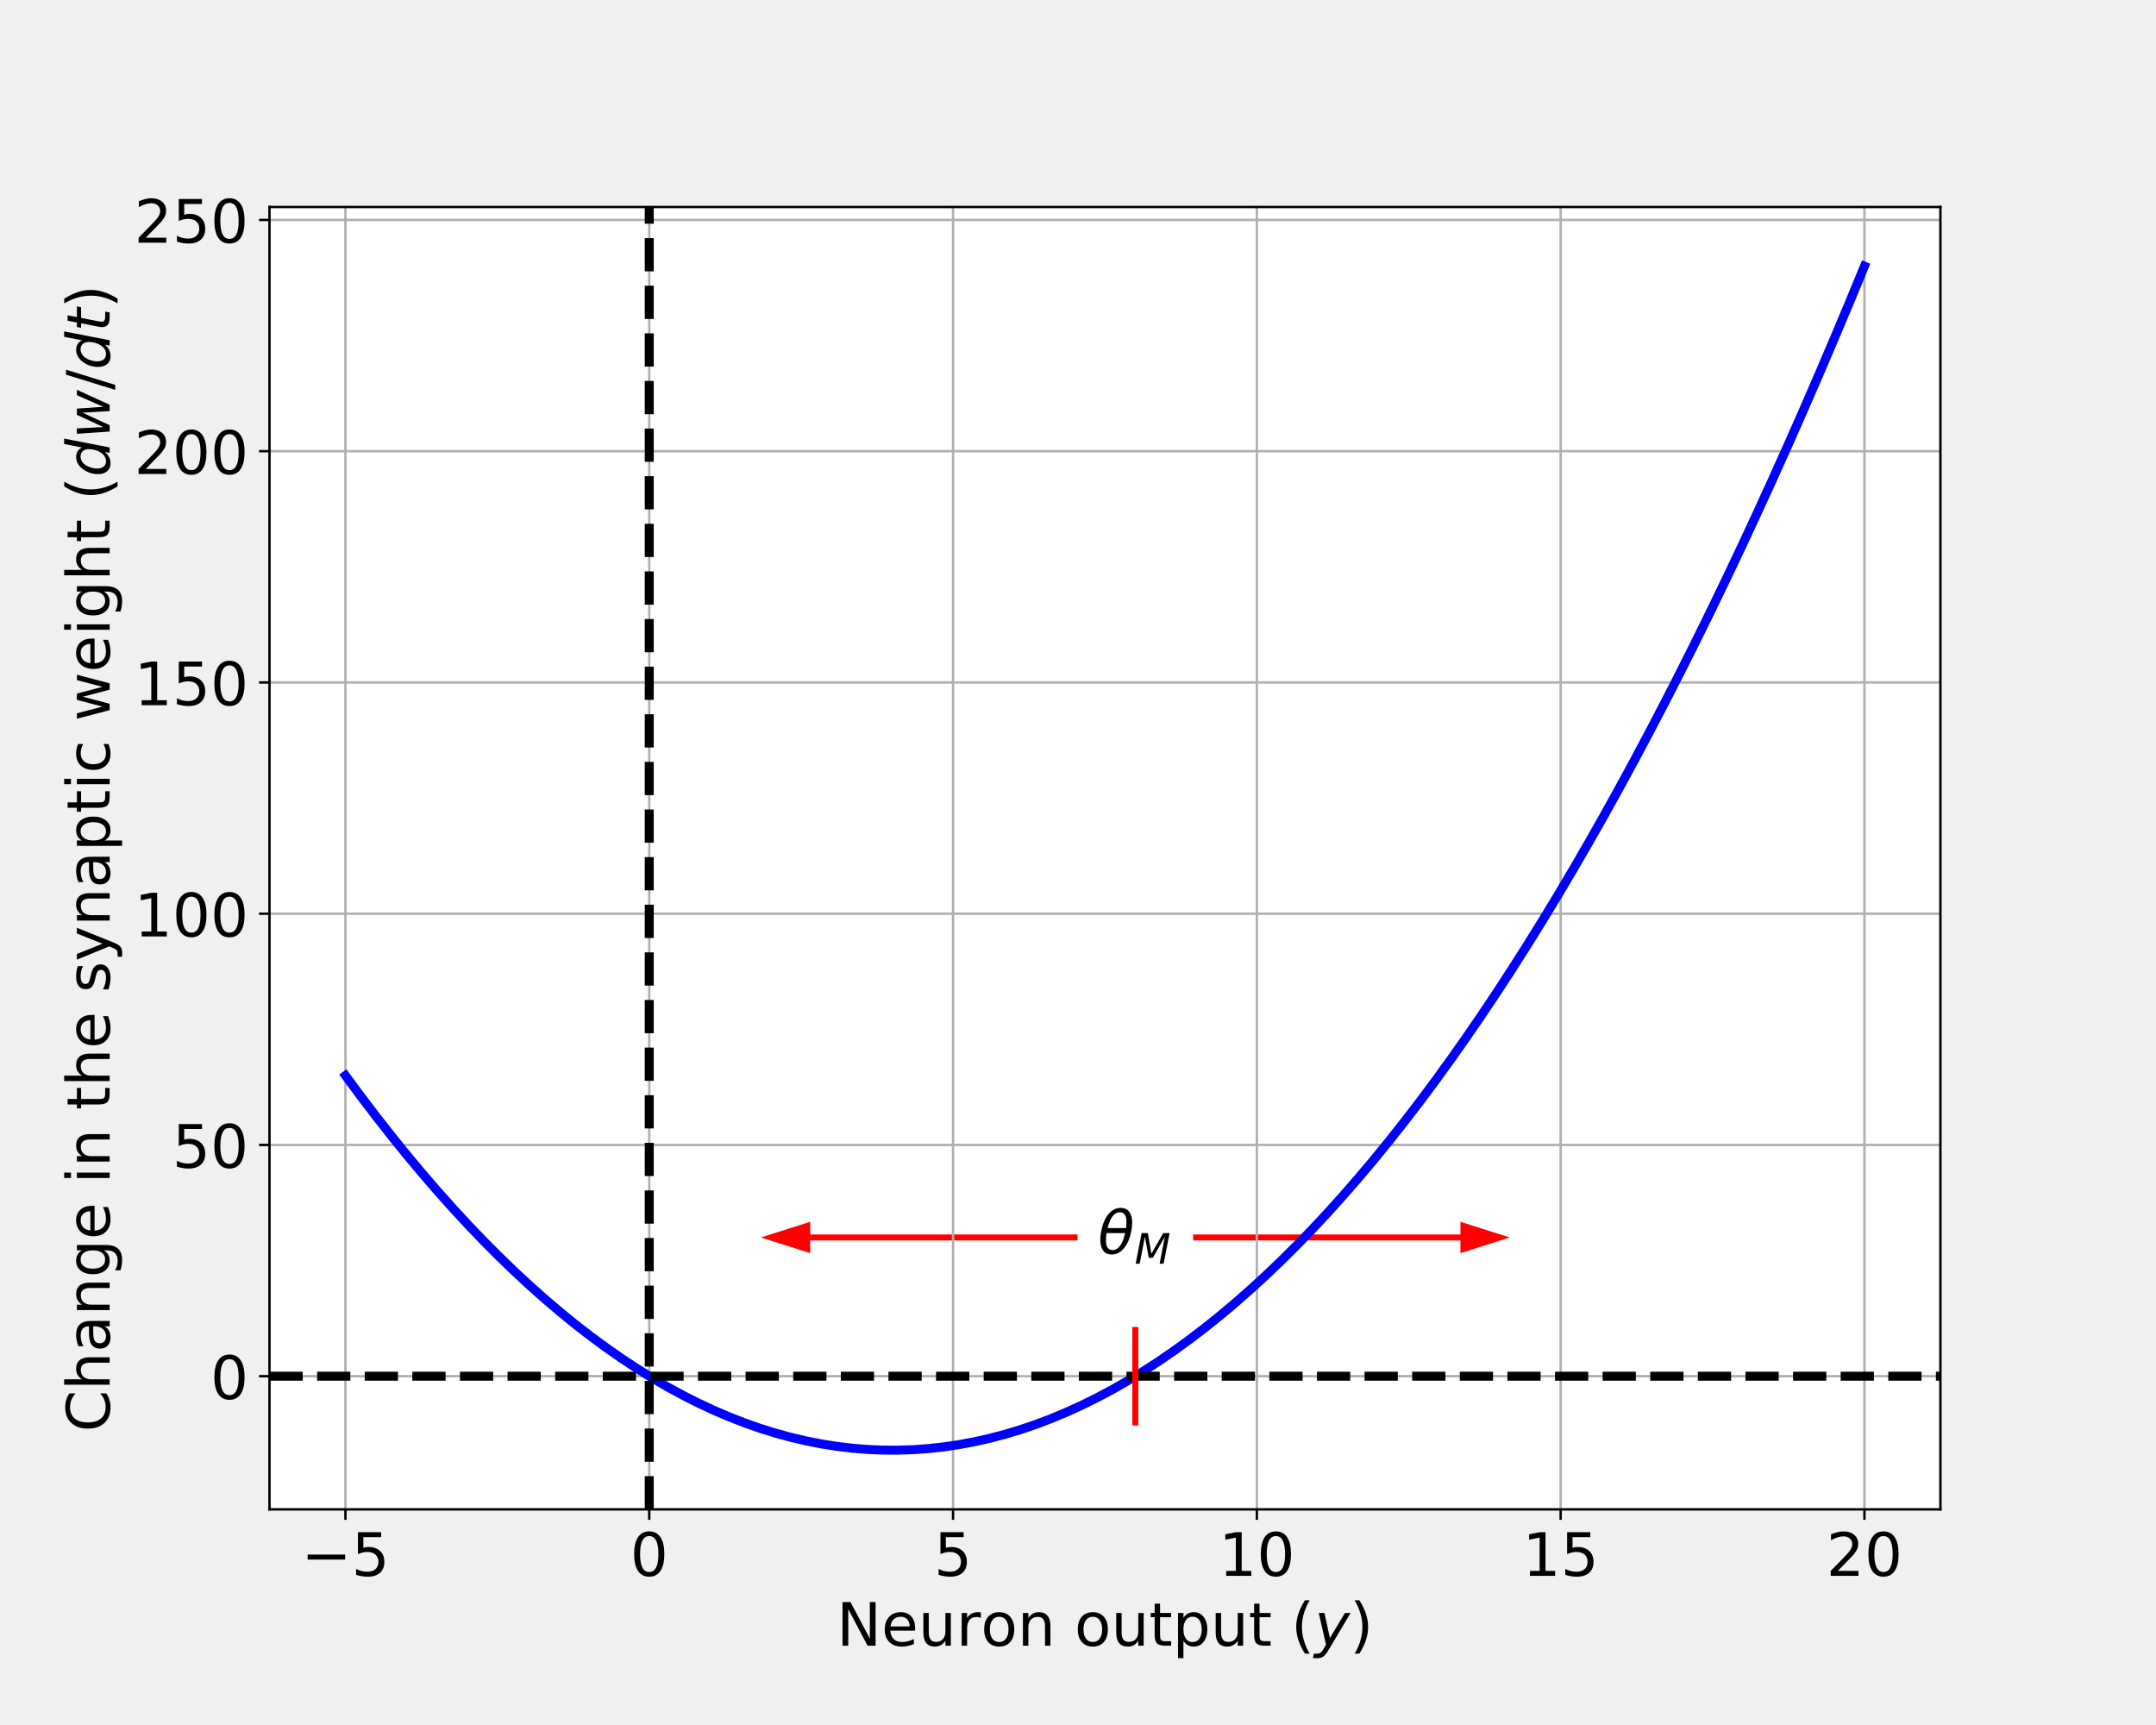
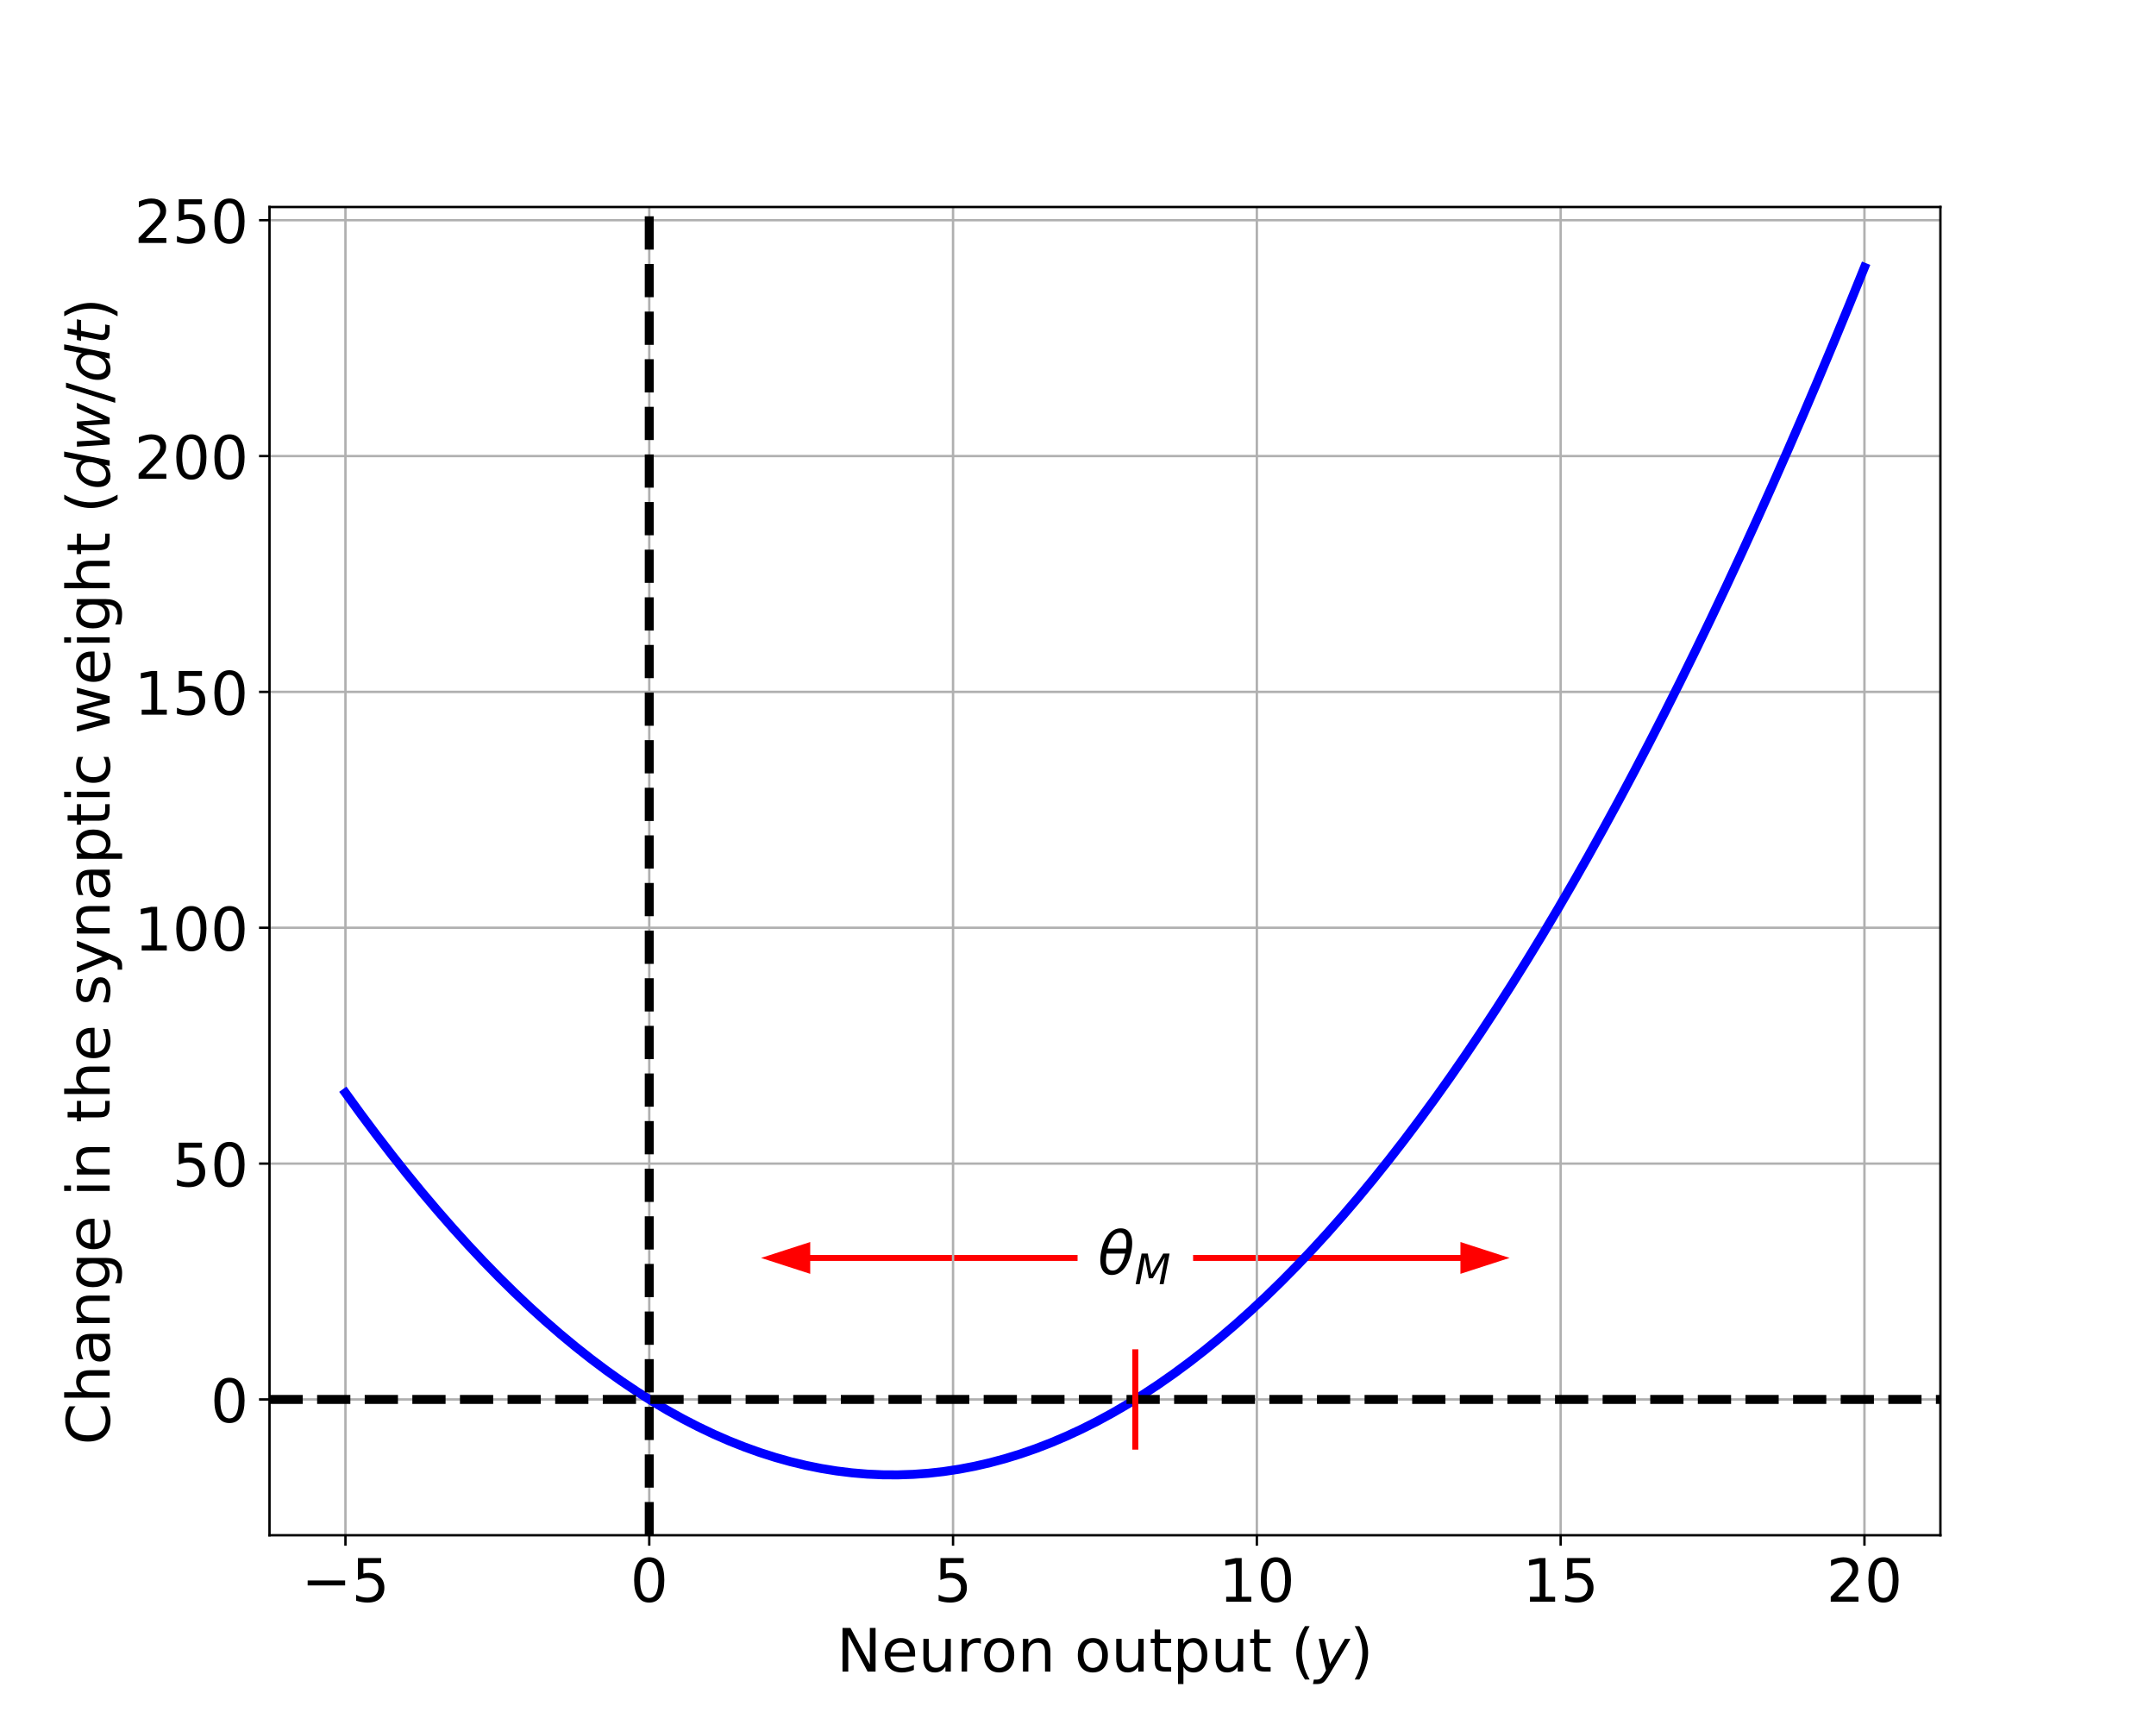
<svg xmlns="http://www.w3.org/2000/svg" xmlns:xlink="http://www.w3.org/1999/xlink" width="720pt" height="576pt" viewBox="0 0 720 576" version="1.1">
  <defs>
    <style type="text/css">*{stroke-linejoin: round; stroke-linecap: butt}</style>
  </defs>
  <g id="figure_1">
    <g id="patch_1">
-       <path d="M 0 576  L 720 576  L 720 0  L 0 0  L 0 576  z " style="fill: none" />
+       <path d="M 0 576  L 720 576  L 720 0  L 0 0  z " style="fill: #ffffff" />
    </g>
    <g id="axes_1">
      <g id="patch_2">
-         <path d="M 90 504  L 648 504  L 648 69.12  L 90 69.12  z " style="fill: #ffffff" />
+         <path d="M 90 512.64  L 648 512.64  L 648 69.12  L 90 69.12  z " style="fill: #ffffff" />
      </g>
      <g id="patch_3">
-         <path d="M 500.891 413.205  L 488.716 417.065  L 488.716 413.205  L 399.436 413.205  L 399.436 413.204  L 488.716 413.204  L 488.716 409.344  z " clip-path="url(#pfd8d4a57f2)" style="fill: #ff0000; stroke: #ff0000; stroke-width: 2; stroke-linejoin: miter" />
+         <path d="M 500.891 420.041  L 488.716 423.978  L 488.716 420.041  L 399.436 420.041  L 399.436 420.04  L 488.716 420.04  L 488.716 416.103  z " clip-path="url(#pa8db703200)" style="fill: #ff0000; stroke: #ff0000; stroke-width: 2; stroke-linejoin: miter" />
      </g>
      <g id="patch_4">
-         <path d="M 257.4 413.205  L 269.575 409.344  L 269.575 413.204  L 358.855 413.204  L 358.855 413.205  L 269.575 413.205  L 269.575 417.065  z " clip-path="url(#pfd8d4a57f2)" style="fill: #ff0000; stroke: #ff0000; stroke-width: 2; stroke-linejoin: miter" />
+         <path d="M 257.4 420.041  L 269.575 416.103  L 269.575 420.04  L 358.855 420.04  L 358.855 420.041  L 269.575 420.041  L 269.575 423.978  z " clip-path="url(#pa8db703200)" style="fill: #ff0000; stroke: #ff0000; stroke-width: 2; stroke-linejoin: miter" />
      </g>
      <g id="matplotlib.axis_1">
        <g id="xtick_1">
          <g id="line2d_1">
-             <path d="M 115.364 504  L 115.364 69.12  " clip-path="url(#pfd8d4a57f2)" style="fill: none; stroke: #b0b0b0; stroke-width: 0.8; stroke-linecap: square" />
+             <path d="M 115.364 512.64  L 115.364 69.12  " clip-path="url(#pa8db703200)" style="fill: none; stroke: #b0b0b0; stroke-width: 0.8; stroke-linecap: square" />
          </g>
          <g id="line2d_2">
            <defs>
-               <path id="m8532c9d736" d="M 0 0  L 0 3.5  " style="stroke: #000000; stroke-width: 0.8" />
+               <path id="ma847f4db52" d="M 0 0  L 0 3.5  " style="stroke: #000000; stroke-width: 0.8" />
            </defs>
            <g>
-               <use xlink:href="#m8532c9d736" x="115.364" y="504" style="stroke: #000000; stroke-width: 0.8" />
+               <use xlink:href="#ma847f4db52" x="115.364" y="512.64" style="stroke: #000000; stroke-width: 0.8" />
            </g>
          </g>
          <g id="text_1">
-             <g transform="translate(100.6214 526.1969)scale(0.2 -0.2)">
+             <g transform="translate(100.6214 534.8369)scale(0.2 -0.2)">
              <defs>
                <path id="DejaVuSans-2212" d="M 678 2272  L 4684 2272  L 4684 1741  L 678 1741  L 678 2272  z " transform="scale(0.015625)" />
                <path id="DejaVuSans-35" d="M 691 4666  L 3169 4666  L 3169 4134  L 1269 4134  L 1269 2991  Q 1406 3038 1543 3061  Q 1681 3084 1819 3084  Q 2600 3084 3056 2656  Q 3513 2228 3513 1497  Q 3513 744 3044 326  Q 2575 -91 1722 -91  Q 1428 -91 1123 -41  Q 819 9 494 109  L 494 744  Q 775 591 1075 516  Q 1375 441 1709 441  Q 2250 441 2565 725  Q 2881 1009 2881 1497  Q 2881 1984 2565 2268  Q 2250 2553 1709 2553  Q 1456 2553 1204 2497  Q 953 2441 691 2322  L 691 4666  z " transform="scale(0.015625)" />
              </defs>
              <use xlink:href="#DejaVuSans-2212" />
              <use xlink:href="#DejaVuSans-35" x="83.789" />
            </g>
          </g>
        </g>
        <g id="xtick_2">
          <g id="line2d_3">
-             <path d="M 216.818 504  L 216.818 69.12  " clip-path="url(#pfd8d4a57f2)" style="fill: none; stroke: #b0b0b0; stroke-width: 0.8; stroke-linecap: square" />
+             <path d="M 216.818 512.64  L 216.818 69.12  " clip-path="url(#pa8db703200)" style="fill: none; stroke: #b0b0b0; stroke-width: 0.8; stroke-linecap: square" />
          </g>
          <g id="line2d_4">
            <g>
-               <use xlink:href="#m8532c9d736" x="216.818" y="504" style="stroke: #000000; stroke-width: 0.8" />
+               <use xlink:href="#ma847f4db52" x="216.818" y="512.64" style="stroke: #000000; stroke-width: 0.8" />
            </g>
          </g>
          <g id="text_2">
-             <g transform="translate(210.4557 526.1969)scale(0.2 -0.2)">
+             <g transform="translate(210.4557 534.8369)scale(0.2 -0.2)">
              <defs>
                <path id="DejaVuSans-30" d="M 2034 4250  Q 1547 4250 1301 3770  Q 1056 3291 1056 2328  Q 1056 1369 1301 889  Q 1547 409 2034 409  Q 2525 409 2770 889  Q 3016 1369 3016 2328  Q 3016 3291 2770 3770  Q 2525 4250 2034 4250  z M 2034 4750  Q 2819 4750 3233 4129  Q 3647 3509 3647 2328  Q 3647 1150 3233 529  Q 2819 -91 2034 -91  Q 1250 -91 836 529  Q 422 1150 422 2328  Q 422 3509 836 4129  Q 1250 4750 2034 4750  z " transform="scale(0.015625)" />
              </defs>
              <use xlink:href="#DejaVuSans-30" />
            </g>
          </g>
        </g>
        <g id="xtick_3">
          <g id="line2d_5">
-             <path d="M 318.273 504  L 318.273 69.12  " clip-path="url(#pfd8d4a57f2)" style="fill: none; stroke: #b0b0b0; stroke-width: 0.8; stroke-linecap: square" />
+             <path d="M 318.273 512.64  L 318.273 69.12  " clip-path="url(#pa8db703200)" style="fill: none; stroke: #b0b0b0; stroke-width: 0.8; stroke-linecap: square" />
          </g>
          <g id="line2d_6">
            <g>
-               <use xlink:href="#m8532c9d736" x="318.273" y="504" style="stroke: #000000; stroke-width: 0.8" />
+               <use xlink:href="#ma847f4db52" x="318.273" y="512.64" style="stroke: #000000; stroke-width: 0.8" />
            </g>
          </g>
          <g id="text_3">
-             <g transform="translate(311.9102 526.1969)scale(0.2 -0.2)">
+             <g transform="translate(311.9102 534.8369)scale(0.2 -0.2)">
              <use xlink:href="#DejaVuSans-35" />
            </g>
          </g>
        </g>
        <g id="xtick_4">
          <g id="line2d_7">
-             <path d="M 419.727 504  L 419.727 69.12  " clip-path="url(#pfd8d4a57f2)" style="fill: none; stroke: #b0b0b0; stroke-width: 0.8; stroke-linecap: square" />
+             <path d="M 419.727 512.64  L 419.727 69.12  " clip-path="url(#pa8db703200)" style="fill: none; stroke: #b0b0b0; stroke-width: 0.8; stroke-linecap: square" />
          </g>
          <g id="line2d_8">
            <g>
-               <use xlink:href="#m8532c9d736" x="419.727" y="504" style="stroke: #000000; stroke-width: 0.8" />
+               <use xlink:href="#ma847f4db52" x="419.727" y="512.64" style="stroke: #000000; stroke-width: 0.8" />
            </g>
          </g>
          <g id="text_4">
-             <g transform="translate(407.0023 526.1969)scale(0.2 -0.2)">
+             <g transform="translate(407.0023 534.8369)scale(0.2 -0.2)">
              <defs>
                <path id="DejaVuSans-31" d="M 794 531  L 1825 531  L 1825 4091  L 703 3866  L 703 4441  L 1819 4666  L 2450 4666  L 2450 531  L 3481 531  L 3481 0  L 794 0  L 794 531  z " transform="scale(0.015625)" />
              </defs>
              <use xlink:href="#DejaVuSans-31" />
              <use xlink:href="#DejaVuSans-30" x="63.623" />
            </g>
          </g>
        </g>
        <g id="xtick_5">
          <g id="line2d_9">
-             <path d="M 521.182 504  L 521.182 69.12  " clip-path="url(#pfd8d4a57f2)" style="fill: none; stroke: #b0b0b0; stroke-width: 0.8; stroke-linecap: square" />
+             <path d="M 521.182 512.64  L 521.182 69.12  " clip-path="url(#pa8db703200)" style="fill: none; stroke: #b0b0b0; stroke-width: 0.8; stroke-linecap: square" />
          </g>
          <g id="line2d_10">
            <g>
-               <use xlink:href="#m8532c9d736" x="521.182" y="504" style="stroke: #000000; stroke-width: 0.8" />
+               <use xlink:href="#ma847f4db52" x="521.182" y="512.64" style="stroke: #000000; stroke-width: 0.8" />
            </g>
          </g>
          <g id="text_5">
-             <g transform="translate(508.4568 526.1969)scale(0.2 -0.2)">
+             <g transform="translate(508.4568 534.8369)scale(0.2 -0.2)">
              <use xlink:href="#DejaVuSans-31" />
              <use xlink:href="#DejaVuSans-35" x="63.623" />
            </g>
          </g>
        </g>
        <g id="xtick_6">
          <g id="line2d_11">
-             <path d="M 622.636 504  L 622.636 69.12  " clip-path="url(#pfd8d4a57f2)" style="fill: none; stroke: #b0b0b0; stroke-width: 0.8; stroke-linecap: square" />
+             <path d="M 622.636 512.64  L 622.636 69.12  " clip-path="url(#pa8db703200)" style="fill: none; stroke: #b0b0b0; stroke-width: 0.8; stroke-linecap: square" />
          </g>
          <g id="line2d_12">
            <g>
-               <use xlink:href="#m8532c9d736" x="622.636" y="504" style="stroke: #000000; stroke-width: 0.8" />
+               <use xlink:href="#ma847f4db52" x="622.636" y="512.64" style="stroke: #000000; stroke-width: 0.8" />
            </g>
          </g>
          <g id="text_6">
-             <g transform="translate(609.9114 526.1969)scale(0.2 -0.2)">
+             <g transform="translate(609.9114 534.8369)scale(0.2 -0.2)">
              <defs>
                <path id="DejaVuSans-32" d="M 1228 531  L 3431 531  L 3431 0  L 469 0  L 469 531  Q 828 903 1448 1529  Q 2069 2156 2228 2338  Q 2531 2678 2651 2914  Q 2772 3150 2772 3378  Q 2772 3750 2511 3984  Q 2250 4219 1831 4219  Q 1534 4219 1204 4116  Q 875 4013 500 3803  L 500 4441  Q 881 4594 1212 4672  Q 1544 4750 1819 4750  Q 2544 4750 2975 4387  Q 3406 4025 3406 3419  Q 3406 3131 3298 2873  Q 3191 2616 2906 2266  Q 2828 2175 2409 1742  Q 1991 1309 1228 531  z " transform="scale(0.015625)" />
              </defs>
              <use xlink:href="#DejaVuSans-32" />
              <use xlink:href="#DejaVuSans-30" x="63.623" />
            </g>
          </g>
        </g>
        <g id="text_7">
-           <g transform="translate(279.4 549.5562)scale(0.2 -0.2)">
+           <g transform="translate(279.4 558.1962)scale(0.2 -0.2)">
            <defs>
              <path id="DejaVuSans-4e" d="M 628 4666  L 1478 4666  L 3547 763  L 3547 4666  L 4159 4666  L 4159 0  L 3309 0  L 1241 3903  L 1241 0  L 628 0  L 628 4666  z " transform="scale(0.015625)" />
              <path id="DejaVuSans-65" d="M 3597 1894  L 3597 1613  L 953 1613  Q 991 1019 1311 708  Q 1631 397 2203 397  Q 2534 397 2845 478  Q 3156 559 3463 722  L 3463 178  Q 3153 47 2828 -22  Q 2503 -91 2169 -91  Q 1331 -91 842 396  Q 353 884 353 1716  Q 353 2575 817 3079  Q 1281 3584 2069 3584  Q 2775 3584 3186 3129  Q 3597 2675 3597 1894  z M 3022 2063  Q 3016 2534 2758 2815  Q 2500 3097 2075 3097  Q 1594 3097 1305 2825  Q 1016 2553 972 2059  L 3022 2063  z " transform="scale(0.015625)" />
              <path id="DejaVuSans-75" d="M 544 1381  L 544 3500  L 1119 3500  L 1119 1403  Q 1119 906 1312 657  Q 1506 409 1894 409  Q 2359 409 2629 706  Q 2900 1003 2900 1516  L 2900 3500  L 3475 3500  L 3475 0  L 2900 0  L 2900 538  Q 2691 219 2414 64  Q 2138 -91 1772 -91  Q 1169 -91 856 284  Q 544 659 544 1381  z M 1991 3584  L 1991 3584  z " transform="scale(0.015625)" />
              <path id="DejaVuSans-72" d="M 2631 2963  Q 2534 3019 2420 3045  Q 2306 3072 2169 3072  Q 1681 3072 1420 2755  Q 1159 2438 1159 1844  L 1159 0  L 581 0  L 581 3500  L 1159 3500  L 1159 2956  Q 1341 3275 1631 3429  Q 1922 3584 2338 3584  Q 2397 3584 2469 3576  Q 2541 3569 2628 3553  L 2631 2963  z " transform="scale(0.015625)" />
              <path id="DejaVuSans-6f" d="M 1959 3097  Q 1497 3097 1228 2736  Q 959 2375 959 1747  Q 959 1119 1226 758  Q 1494 397 1959 397  Q 2419 397 2687 759  Q 2956 1122 2956 1747  Q 2956 2369 2687 2733  Q 2419 3097 1959 3097  z M 1959 3584  Q 2709 3584 3137 3096  Q 3566 2609 3566 1747  Q 3566 888 3137 398  Q 2709 -91 1959 -91  Q 1206 -91 779 398  Q 353 888 353 1747  Q 353 2609 779 3096  Q 1206 3584 1959 3584  z " transform="scale(0.015625)" />
              <path id="DejaVuSans-6e" d="M 3513 2113  L 3513 0  L 2938 0  L 2938 2094  Q 2938 2591 2744 2837  Q 2550 3084 2163 3084  Q 1697 3084 1428 2787  Q 1159 2491 1159 1978  L 1159 0  L 581 0  L 581 3500  L 1159 3500  L 1159 2956  Q 1366 3272 1645 3428  Q 1925 3584 2291 3584  Q 2894 3584 3203 3211  Q 3513 2838 3513 2113  z " transform="scale(0.015625)" />
              <path id="DejaVuSans-20" transform="scale(0.015625)" />
              <path id="DejaVuSans-74" d="M 1172 4494  L 1172 3500  L 2356 3500  L 2356 3053  L 1172 3053  L 1172 1153  Q 1172 725 1289 603  Q 1406 481 1766 481  L 2356 481  L 2356 0  L 1766 0  Q 1100 0 847 248  Q 594 497 594 1153  L 594 3053  L 172 3053  L 172 3500  L 594 3500  L 594 4494  L 1172 4494  z " transform="scale(0.015625)" />
              <path id="DejaVuSans-70" d="M 1159 525  L 1159 -1331  L 581 -1331  L 581 3500  L 1159 3500  L 1159 2969  Q 1341 3281 1617 3432  Q 1894 3584 2278 3584  Q 2916 3584 3314 3078  Q 3713 2572 3713 1747  Q 3713 922 3314 415  Q 2916 -91 2278 -91  Q 1894 -91 1617 61  Q 1341 213 1159 525  z M 3116 1747  Q 3116 2381 2855 2742  Q 2594 3103 2138 3103  Q 1681 3103 1420 2742  Q 1159 2381 1159 1747  Q 1159 1113 1420 752  Q 1681 391 2138 391  Q 2594 391 2855 752  Q 3116 1113 3116 1747  z " transform="scale(0.015625)" />
              <path id="DejaVuSans-28" d="M 1984 4856  Q 1566 4138 1362 3434  Q 1159 2731 1159 2009  Q 1159 1288 1364 580  Q 1569 -128 1984 -844  L 1484 -844  Q 1016 -109 783 600  Q 550 1309 550 2009  Q 550 2706 781 3412  Q 1013 4119 1484 4856  L 1984 4856  z " transform="scale(0.015625)" />
              <path id="DejaVuSans-Oblique-79" d="M 1588 -325  Q 1188 -997 936 -1164  Q 684 -1331 294 -1331  L -159 -1331  L -63 -850  L 269 -850  Q 509 -850 678 -719  Q 847 -588 1056 -206  L 1234 128  L 459 3500  L 1069 3500  L 1650 819  L 3256 3500  L 3859 3500  L 1588 -325  z " transform="scale(0.015625)" />
              <path id="DejaVuSans-29" d="M 513 4856  L 1013 4856  Q 1481 4119 1714 3412  Q 1947 2706 1947 2009  Q 1947 1309 1714 600  Q 1481 -109 1013 -844  L 513 -844  Q 928 -128 1133 580  Q 1338 1288 1338 2009  Q 1338 2731 1133 3434  Q 928 4138 513 4856  z " transform="scale(0.015625)" />
            </defs>
            <use xlink:href="#DejaVuSans-4e" transform="translate(0 0.125)" />
            <use xlink:href="#DejaVuSans-65" transform="translate(74.80469 0.125)" />
            <use xlink:href="#DejaVuSans-75" transform="translate(136.3281 0.125)" />
            <use xlink:href="#DejaVuSans-72" transform="translate(199.707 0.125)" />
            <use xlink:href="#DejaVuSans-6f" transform="translate(240.8203 0.125)" />
            <use xlink:href="#DejaVuSans-6e" transform="translate(302.002 0.125)" />
            <use xlink:href="#DejaVuSans-20" transform="translate(365.3809 0.125)" />
            <use xlink:href="#DejaVuSans-6f" transform="translate(397.168 0.125)" />
            <use xlink:href="#DejaVuSans-75" transform="translate(458.3496 0.125)" />
            <use xlink:href="#DejaVuSans-74" transform="translate(521.7285 0.125)" />
            <use xlink:href="#DejaVuSans-70" transform="translate(560.9375 0.125)" />
            <use xlink:href="#DejaVuSans-75" transform="translate(624.4141 0.125)" />
            <use xlink:href="#DejaVuSans-74" transform="translate(687.793 0.125)" />
            <use xlink:href="#DejaVuSans-20" transform="translate(727.002 0.125)" />
            <use xlink:href="#DejaVuSans-28" transform="translate(758.7891 0.125)" />
            <use xlink:href="#DejaVuSans-Oblique-79" transform="translate(797.8027 0.125)" />
            <use xlink:href="#DejaVuSans-29" transform="translate(856.9824 0.125)" />
          </g>
        </g>
      </g>
      <g id="matplotlib.axis_2">
        <g id="ytick_1">
          <g id="line2d_13">
-             <path d="M 90 459.536  L 648 459.536  " clip-path="url(#pfd8d4a57f2)" style="fill: none; stroke: #b0b0b0; stroke-width: 0.8; stroke-linecap: square" />
+             <path d="M 90 467.292  L 648 467.292  " clip-path="url(#pa8db703200)" style="fill: none; stroke: #b0b0b0; stroke-width: 0.8; stroke-linecap: square" />
          </g>
          <g id="line2d_14">
            <defs>
-               <path id="m331a3547a1" d="M 0 0  L -3.5 0  " style="stroke: #000000; stroke-width: 0.8" />
+               <path id="m5bdb7fb021" d="M 0 0  L -3.5 0  " style="stroke: #000000; stroke-width: 0.8" />
            </defs>
            <g>
-               <use xlink:href="#m331a3547a1" x="90" y="459.536" style="stroke: #000000; stroke-width: 0.8" />
+               <use xlink:href="#m5bdb7fb021" x="90" y="467.292" style="stroke: #000000; stroke-width: 0.8" />
            </g>
          </g>
          <g id="text_8">
-             <g transform="translate(70.275 467.134)scale(0.2 -0.2)">
+             <g transform="translate(70.275 474.8906)scale(0.2 -0.2)">
              <use xlink:href="#DejaVuSans-30" />
            </g>
          </g>
        </g>
        <g id="ytick_2">
          <g id="line2d_15">
-             <path d="M 90 382.317  L 648 382.317  " clip-path="url(#pfd8d4a57f2)" style="fill: none; stroke: #b0b0b0; stroke-width: 0.8; stroke-linecap: square" />
+             <path d="M 90 388.54  L 648 388.54  " clip-path="url(#pa8db703200)" style="fill: none; stroke: #b0b0b0; stroke-width: 0.8; stroke-linecap: square" />
          </g>
          <g id="line2d_16">
            <g>
-               <use xlink:href="#m331a3547a1" x="90" y="382.317" style="stroke: #000000; stroke-width: 0.8" />
+               <use xlink:href="#m5bdb7fb021" x="90" y="388.54" style="stroke: #000000; stroke-width: 0.8" />
            </g>
          </g>
          <g id="text_9">
-             <g transform="translate(57.55 389.9156)scale(0.2 -0.2)">
+             <g transform="translate(57.55 396.1381)scale(0.2 -0.2)">
              <use xlink:href="#DejaVuSans-35" />
              <use xlink:href="#DejaVuSans-30" x="63.623" />
            </g>
          </g>
        </g>
        <g id="ytick_3">
          <g id="line2d_17">
-             <path d="M 90 305.099  L 648 305.099  " clip-path="url(#pfd8d4a57f2)" style="fill: none; stroke: #b0b0b0; stroke-width: 0.8; stroke-linecap: square" />
+             <path d="M 90 309.787  L 648 309.787  " clip-path="url(#pa8db703200)" style="fill: none; stroke: #b0b0b0; stroke-width: 0.8; stroke-linecap: square" />
          </g>
          <g id="line2d_18">
            <g>
-               <use xlink:href="#m331a3547a1" x="90" y="305.099" style="stroke: #000000; stroke-width: 0.8" />
+               <use xlink:href="#m5bdb7fb021" x="90" y="309.787" style="stroke: #000000; stroke-width: 0.8" />
            </g>
          </g>
          <g id="text_10">
-             <g transform="translate(44.825 312.6972)scale(0.2 -0.2)">
+             <g transform="translate(44.825 317.3856)scale(0.2 -0.2)">
              <use xlink:href="#DejaVuSans-31" />
              <use xlink:href="#DejaVuSans-30" x="63.623" />
              <use xlink:href="#DejaVuSans-30" x="127.246" />
            </g>
          </g>
        </g>
        <g id="ytick_4">
          <g id="line2d_19">
-             <path d="M 90 227.88  L 648 227.88  " clip-path="url(#pfd8d4a57f2)" style="fill: none; stroke: #b0b0b0; stroke-width: 0.8; stroke-linecap: square" />
+             <path d="M 90 231.035  L 648 231.035  " clip-path="url(#pa8db703200)" style="fill: none; stroke: #b0b0b0; stroke-width: 0.8; stroke-linecap: square" />
          </g>
          <g id="line2d_20">
            <g>
-               <use xlink:href="#m331a3547a1" x="90" y="227.88" style="stroke: #000000; stroke-width: 0.8" />
+               <use xlink:href="#m5bdb7fb021" x="90" y="231.035" style="stroke: #000000; stroke-width: 0.8" />
            </g>
          </g>
          <g id="text_11">
-             <g transform="translate(44.825 235.4788)scale(0.2 -0.2)">
+             <g transform="translate(44.825 238.633)scale(0.2 -0.2)">
              <use xlink:href="#DejaVuSans-31" />
              <use xlink:href="#DejaVuSans-35" x="63.623" />
              <use xlink:href="#DejaVuSans-30" x="127.246" />
            </g>
          </g>
        </g>
        <g id="ytick_5">
          <g id="line2d_21">
-             <path d="M 90 150.662  L 648 150.662  " clip-path="url(#pfd8d4a57f2)" style="fill: none; stroke: #b0b0b0; stroke-width: 0.8; stroke-linecap: square" />
+             <path d="M 90 152.282  L 648 152.282  " clip-path="url(#pa8db703200)" style="fill: none; stroke: #b0b0b0; stroke-width: 0.8; stroke-linecap: square" />
          </g>
          <g id="line2d_22">
            <g>
-               <use xlink:href="#m331a3547a1" x="90" y="150.662" style="stroke: #000000; stroke-width: 0.8" />
+               <use xlink:href="#m5bdb7fb021" x="90" y="152.282" style="stroke: #000000; stroke-width: 0.8" />
            </g>
          </g>
          <g id="text_12">
-             <g transform="translate(44.825 158.2604)scale(0.2 -0.2)">
+             <g transform="translate(44.825 159.8805)scale(0.2 -0.2)">
              <use xlink:href="#DejaVuSans-32" />
              <use xlink:href="#DejaVuSans-30" x="63.623" />
              <use xlink:href="#DejaVuSans-30" x="127.246" />
            </g>
          </g>
        </g>
        <g id="ytick_6">
          <g id="line2d_23">
-             <path d="M 90 73.444  L 648 73.444  " clip-path="url(#pfd8d4a57f2)" style="fill: none; stroke: #b0b0b0; stroke-width: 0.8; stroke-linecap: square" />
+             <path d="M 90 73.529  L 648 73.529  " clip-path="url(#pa8db703200)" style="fill: none; stroke: #b0b0b0; stroke-width: 0.8; stroke-linecap: square" />
          </g>
          <g id="line2d_24">
            <g>
-               <use xlink:href="#m331a3547a1" x="90" y="73.444" style="stroke: #000000; stroke-width: 0.8" />
+               <use xlink:href="#m5bdb7fb021" x="90" y="73.529" style="stroke: #000000; stroke-width: 0.8" />
            </g>
          </g>
          <g id="text_13">
-             <g transform="translate(44.825 81.04203)scale(0.2 -0.2)">
+             <g transform="translate(44.825 81.12793)scale(0.2 -0.2)">
              <use xlink:href="#DejaVuSans-32" />
              <use xlink:href="#DejaVuSans-35" x="63.623" />
              <use xlink:href="#DejaVuSans-30" x="127.246" />
            </g>
          </g>
        </g>
        <g id="text_14">
-           <g transform="translate(36.625 478.16)rotate(-90)scale(0.2 -0.2)">
+           <g transform="translate(36.625 482.48)rotate(-90)scale(0.2 -0.2)">
            <defs>
              <path id="DejaVuSans-43" d="M 4122 4306  L 4122 3641  Q 3803 3938 3442 4084  Q 3081 4231 2675 4231  Q 1875 4231 1450 3742  Q 1025 3253 1025 2328  Q 1025 1406 1450 917  Q 1875 428 2675 428  Q 3081 428 3442 575  Q 3803 722 4122 1019  L 4122 359  Q 3791 134 3420 21  Q 3050 -91 2638 -91  Q 1578 -91 968 557  Q 359 1206 359 2328  Q 359 3453 968 4101  Q 1578 4750 2638 4750  Q 3056 4750 3426 4639  Q 3797 4528 4122 4306  z " transform="scale(0.015625)" />
              <path id="DejaVuSans-68" d="M 3513 2113  L 3513 0  L 2938 0  L 2938 2094  Q 2938 2591 2744 2837  Q 2550 3084 2163 3084  Q 1697 3084 1428 2787  Q 1159 2491 1159 1978  L 1159 0  L 581 0  L 581 4863  L 1159 4863  L 1159 2956  Q 1366 3272 1645 3428  Q 1925 3584 2291 3584  Q 2894 3584 3203 3211  Q 3513 2838 3513 2113  z " transform="scale(0.015625)" />
              <path id="DejaVuSans-61" d="M 2194 1759  Q 1497 1759 1228 1600  Q 959 1441 959 1056  Q 959 750 1161 570  Q 1363 391 1709 391  Q 2188 391 2477 730  Q 2766 1069 2766 1631  L 2766 1759  L 2194 1759  z M 3341 1997  L 3341 0  L 2766 0  L 2766 531  Q 2569 213 2275 61  Q 1981 -91 1556 -91  Q 1019 -91 701 211  Q 384 513 384 1019  Q 384 1609 779 1909  Q 1175 2209 1959 2209  L 2766 2209  L 2766 2266  Q 2766 2663 2505 2880  Q 2244 3097 1772 3097  Q 1472 3097 1187 3025  Q 903 2953 641 2809  L 641 3341  Q 956 3463 1253 3523  Q 1550 3584 1831 3584  Q 2591 3584 2966 3190  Q 3341 2797 3341 1997  z " transform="scale(0.015625)" />
              <path id="DejaVuSans-67" d="M 2906 1791  Q 2906 2416 2648 2759  Q 2391 3103 1925 3103  Q 1463 3103 1205 2759  Q 947 2416 947 1791  Q 947 1169 1205 825  Q 1463 481 1925 481  Q 2391 481 2648 825  Q 2906 1169 2906 1791  z M 3481 434  Q 3481 -459 3084 -895  Q 2688 -1331 1869 -1331  Q 1566 -1331 1297 -1286  Q 1028 -1241 775 -1147  L 775 -588  Q 1028 -725 1275 -790  Q 1522 -856 1778 -856  Q 2344 -856 2625 -561  Q 2906 -266 2906 331  L 2906 616  Q 2728 306 2450 153  Q 2172 0 1784 0  Q 1141 0 747 490  Q 353 981 353 1791  Q 353 2603 747 3093  Q 1141 3584 1784 3584  Q 2172 3584 2450 3431  Q 2728 3278 2906 2969  L 2906 3500  L 3481 3500  L 3481 434  z " transform="scale(0.015625)" />
              <path id="DejaVuSans-69" d="M 603 3500  L 1178 3500  L 1178 0  L 603 0  L 603 3500  z M 603 4863  L 1178 4863  L 1178 4134  L 603 4134  L 603 4863  z " transform="scale(0.015625)" />
              <path id="DejaVuSans-73" d="M 2834 3397  L 2834 2853  Q 2591 2978 2328 3040  Q 2066 3103 1784 3103  Q 1356 3103 1142 2972  Q 928 2841 928 2578  Q 928 2378 1081 2264  Q 1234 2150 1697 2047  L 1894 2003  Q 2506 1872 2764 1633  Q 3022 1394 3022 966  Q 3022 478 2636 193  Q 2250 -91 1575 -91  Q 1294 -91 989 -36  Q 684 19 347 128  L 347 722  Q 666 556 975 473  Q 1284 391 1588 391  Q 1994 391 2212 530  Q 2431 669 2431 922  Q 2431 1156 2273 1281  Q 2116 1406 1581 1522  L 1381 1569  Q 847 1681 609 1914  Q 372 2147 372 2553  Q 372 3047 722 3315  Q 1072 3584 1716 3584  Q 2034 3584 2315 3537  Q 2597 3491 2834 3397  z " transform="scale(0.015625)" />
              <path id="DejaVuSans-79" d="M 2059 -325  Q 1816 -950 1584 -1140  Q 1353 -1331 966 -1331  L 506 -1331  L 506 -850  L 844 -850  Q 1081 -850 1212 -737  Q 1344 -625 1503 -206  L 1606 56  L 191 3500  L 800 3500  L 1894 763  L 2988 3500  L 3597 3500  L 2059 -325  z " transform="scale(0.015625)" />
              <path id="DejaVuSans-63" d="M 3122 3366  L 3122 2828  Q 2878 2963 2633 3030  Q 2388 3097 2138 3097  Q 1578 3097 1268 2742  Q 959 2388 959 1747  Q 959 1106 1268 751  Q 1578 397 2138 397  Q 2388 397 2633 464  Q 2878 531 3122 666  L 3122 134  Q 2881 22 2623 -34  Q 2366 -91 2075 -91  Q 1284 -91 818 406  Q 353 903 353 1747  Q 353 2603 823 3093  Q 1294 3584 2113 3584  Q 2378 3584 2631 3529  Q 2884 3475 3122 3366  z " transform="scale(0.015625)" />
              <path id="DejaVuSans-77" d="M 269 3500  L 844 3500  L 1563 769  L 2278 3500  L 2956 3500  L 3675 769  L 4391 3500  L 4966 3500  L 4050 0  L 3372 0  L 2619 2869  L 1863 0  L 1184 0  L 269 3500  z " transform="scale(0.015625)" />
              <path id="DejaVuSans-Oblique-64" d="M 2675 525  Q 2444 222 2128 65  Q 1813 -91 1428 -91  Q 903 -91 598 267  Q 294 625 294 1247  Q 294 1766 478 2236  Q 663 2706 1013 3078  Q 1244 3325 1534 3454  Q 1825 3584 2144 3584  Q 2481 3584 2739 3421  Q 2997 3259 3138 2956  L 3513 4863  L 4091 4863  L 3144 0  L 2566 0  L 2675 525  z M 891 1350  Q 891 897 1095 644  Q 1300 391 1663 391  Q 1931 391 2161 520  Q 2391 650 2566 903  Q 2750 1166 2856 1509  Q 2963 1853 2963 2188  Q 2963 2622 2758 2865  Q 2553 3109 2194 3109  Q 1922 3109 1687 2981  Q 1453 2853 1288 2613  Q 1106 2353 998 2009  Q 891 1666 891 1350  z " transform="scale(0.015625)" />
              <path id="DejaVuSans-Oblique-77" d="M 544 3500  L 1113 3500  L 1259 684  L 2566 3500  L 3231 3500  L 3425 684  L 4666 3500  L 5241 3500  L 3641 0  L 2969 0  L 2797 2900  L 1459 0  L 781 0  L 544 3500  z " transform="scale(0.015625)" />
              <path id="DejaVuSans-2f" d="M 1625 4666  L 2156 4666  L 531 -594  L 0 -594  L 1625 4666  z " transform="scale(0.015625)" />
              <path id="DejaVuSans-Oblique-74" d="M 2706 3500  L 2619 3053  L 1472 3053  L 1100 1153  Q 1081 1047 1072 975  Q 1063 903 1063 863  Q 1063 663 1183 572  Q 1303 481 1569 481  L 2150 481  L 2053 0  L 1503 0  Q 991 0 739 200  Q 488 400 488 806  Q 488 878 497 964  Q 506 1050 525 1153  L 897 3053  L 409 3053  L 500 3500  L 978 3500  L 1172 4494  L 1747 4494  L 1556 3500  L 2706 3500  z " transform="scale(0.015625)" />
            </defs>
            <use xlink:href="#DejaVuSans-43" transform="translate(0 0.015625)" />
            <use xlink:href="#DejaVuSans-68" transform="translate(69.82422 0.015625)" />
            <use xlink:href="#DejaVuSans-61" transform="translate(133.2031 0.015625)" />
            <use xlink:href="#DejaVuSans-6e" transform="translate(194.4824 0.015625)" />
            <use xlink:href="#DejaVuSans-67" transform="translate(257.8613 0.015625)" />
            <use xlink:href="#DejaVuSans-65" transform="translate(321.3379 0.015625)" />
            <use xlink:href="#DejaVuSans-20" transform="translate(382.8613 0.015625)" />
            <use xlink:href="#DejaVuSans-69" transform="translate(414.6484 0.015625)" />
            <use xlink:href="#DejaVuSans-6e" transform="translate(442.4316 0.015625)" />
            <use xlink:href="#DejaVuSans-20" transform="translate(505.8105 0.015625)" />
            <use xlink:href="#DejaVuSans-74" transform="translate(537.5977 0.015625)" />
            <use xlink:href="#DejaVuSans-68" transform="translate(576.8066 0.015625)" />
            <use xlink:href="#DejaVuSans-65" transform="translate(640.1855 0.015625)" />
            <use xlink:href="#DejaVuSans-20" transform="translate(701.709 0.015625)" />
            <use xlink:href="#DejaVuSans-73" transform="translate(733.4961 0.015625)" />
            <use xlink:href="#DejaVuSans-79" transform="translate(785.5957 0.015625)" />
            <use xlink:href="#DejaVuSans-6e" transform="translate(844.7754 0.015625)" />
            <use xlink:href="#DejaVuSans-61" transform="translate(908.1543 0.015625)" />
            <use xlink:href="#DejaVuSans-70" transform="translate(969.4336 0.015625)" />
            <use xlink:href="#DejaVuSans-74" transform="translate(1032.91 0.015625)" />
            <use xlink:href="#DejaVuSans-69" transform="translate(1072.119 0.015625)" />
            <use xlink:href="#DejaVuSans-63" transform="translate(1099.902 0.015625)" />
            <use xlink:href="#DejaVuSans-20" transform="translate(1154.883 0.015625)" />
            <use xlink:href="#DejaVuSans-77" transform="translate(1186.67 0.015625)" />
            <use xlink:href="#DejaVuSans-65" transform="translate(1268.457 0.015625)" />
            <use xlink:href="#DejaVuSans-69" transform="translate(1329.98 0.015625)" />
            <use xlink:href="#DejaVuSans-67" transform="translate(1357.764 0.015625)" />
            <use xlink:href="#DejaVuSans-68" transform="translate(1421.24 0.015625)" />
            <use xlink:href="#DejaVuSans-74" transform="translate(1484.619 0.015625)" />
            <use xlink:href="#DejaVuSans-20" transform="translate(1523.828 0.015625)" />
            <use xlink:href="#DejaVuSans-28" transform="translate(1555.615 0.015625)" />
            <use xlink:href="#DejaVuSans-Oblique-64" transform="translate(1594.629 0.015625)" />
            <use xlink:href="#DejaVuSans-Oblique-77" transform="translate(1658.105 0.015625)" />
            <use xlink:href="#DejaVuSans-2f" transform="translate(1739.893 0.015625)" />
            <use xlink:href="#DejaVuSans-Oblique-64" transform="translate(1773.584 0.015625)" />
            <use xlink:href="#DejaVuSans-Oblique-74" transform="translate(1837.061 0.015625)" />
            <use xlink:href="#DejaVuSans-29" transform="translate(1876.27 0.015625)" />
          </g>
        </g>
      </g>
      <g id="line2d_25">
-         <path d="M 115.364 359.152  L 120.488 366.073  L 125.612 372.797  L 130.736 379.325  L 135.86 385.655  L 140.983 391.789  L 146.107 397.725  L 151.231 403.465  L 156.355 409.008  L 161.479 414.353  L 166.603 419.502  L 171.727 424.454  L 176.851 429.208  L 181.975 433.766  L 187.099 438.127  L 192.223 442.291  L 197.347 446.258  L 202.471 450.028  L 207.595 453.601  L 212.719 456.977  L 217.843 460.156  L 222.967 463.138  L 228.091 465.923  L 233.215 468.511  L 238.339 470.902  L 243.463 473.096  L 248.587 475.094  L 253.711 476.894  L 258.835 478.497  L 263.959 479.903  L 269.083 481.113  L 274.207 482.125  L 279.331 482.941  L 284.455 483.559  L 289.579 483.981  L 294.702 484.205  L 299.826 484.233  L 304.95 484.063  L 310.074 483.697  L 315.198 483.134  L 320.322 482.373  L 325.446 481.416  L 330.57 480.262  L 335.694 478.911  L 340.818 477.363  L 345.942 475.617  L 351.066 473.675  L 356.19 471.536  L 361.314 469.2  L 366.438 466.667  L 371.562 463.937  L 376.686 461.01  L 381.81 457.887  L 386.934 454.566  L 392.058 451.048  L 397.182 447.333  L 402.306 443.421  L 407.43 439.313  L 412.554 435.007  L 417.678 430.504  L 422.802 425.805  L 427.926 420.908  L 433.05 415.815  L 438.174 410.524  L 443.298 405.037  L 448.421 399.352  L 453.545 393.471  L 458.669 387.393  L 463.793 381.117  L 468.917 374.645  L 474.041 367.976  L 479.165 361.11  L 484.289 354.046  L 489.413 346.786  L 494.537 339.329  L 499.661 331.675  L 504.785 323.824  L 509.909 315.776  L 515.033 307.531  L 520.157 299.089  L 525.281 290.45  L 530.405 281.614  L 535.529 272.581  L 540.653 263.352  L 545.777 253.925  L 550.901 244.301  L 556.025 234.48  L 561.149 224.463  L 566.273 214.248  L 571.397 203.836  L 576.521 193.228  L 581.645 182.422  L 586.769 171.42  L 591.893 160.22  L 597.017 148.824  L 602.14 137.231  L 607.264 125.44  L 612.388 113.453  L 617.512 101.269  L 622.636 88.887  " clip-path="url(#pfd8d4a57f2)" style="fill: none; stroke: #0000ff; stroke-width: 3; stroke-linecap: square" />
+         <path d="M 115.364 364.914  L 120.488 371.973  L 125.612 378.831  L 130.736 385.488  L 135.86 391.944  L 140.983 398.2  L 146.107 404.254  L 151.231 410.108  L 156.355 415.76  L 161.479 421.212  L 166.603 426.463  L 171.727 431.513  L 176.851 436.362  L 181.975 441.011  L 187.099 445.458  L 192.223 449.705  L 197.347 453.751  L 202.471 457.595  L 207.595 461.239  L 212.719 464.682  L 217.843 467.925  L 222.967 470.966  L 228.091 473.806  L 233.215 476.446  L 238.339 478.885  L 243.463 481.122  L 248.587 483.159  L 253.711 484.995  L 258.835 486.63  L 263.959 488.065  L 269.083 489.298  L 274.207 490.331  L 279.331 491.162  L 284.455 491.793  L 289.579 492.223  L 294.702 492.452  L 299.826 492.48  L 304.95 492.307  L 310.074 491.934  L 315.198 491.359  L 320.322 490.584  L 325.446 489.607  L 330.57 488.43  L 335.694 487.052  L 340.818 485.473  L 345.942 483.694  L 351.066 481.713  L 356.19 479.531  L 361.314 477.149  L 366.438 474.566  L 371.562 471.781  L 376.686 468.796  L 381.81 465.61  L 386.934 462.224  L 392.058 458.636  L 397.182 454.847  L 402.306 450.858  L 407.43 446.668  L 412.554 442.276  L 417.678 437.684  L 422.802 432.891  L 427.926 427.897  L 433.05 422.703  L 438.174 417.307  L 443.298 411.711  L 448.421 405.913  L 453.545 399.915  L 458.669 393.716  L 463.793 387.316  L 468.917 380.715  L 474.041 373.913  L 479.165 366.911  L 484.289 359.707  L 489.413 352.303  L 494.537 344.697  L 499.661 336.891  L 504.785 328.884  L 509.909 320.676  L 515.033 312.268  L 520.157 303.658  L 525.281 294.847  L 530.405 285.836  L 535.529 276.624  L 540.653 267.21  L 545.777 257.596  L 550.901 247.781  L 556.025 237.766  L 561.149 227.549  L 566.273 217.131  L 571.397 206.513  L 576.521 195.694  L 581.645 184.673  L 586.769 173.452  L 591.893 162.03  L 597.017 150.407  L 602.14 138.584  L 607.264 126.559  L 612.388 114.334  L 617.512 101.907  L 622.636 89.28  " clip-path="url(#pa8db703200)" style="fill: none; stroke: #0000ff; stroke-width: 3; stroke-linecap: square" />
      </g>
      <g id="line2d_26">
-         <path d="M 216.818 504  L 216.818 69.12  " clip-path="url(#pfd8d4a57f2)" style="fill: none; stroke-dasharray: 11.1,4.8; stroke-dashoffset: 0; stroke: #000000; stroke-width: 3" />
+         <path d="M 216.818 512.64  L 216.818 69.12  " clip-path="url(#pa8db703200)" style="fill: none; stroke-dasharray: 11.1,4.8; stroke-dashoffset: 0; stroke: #000000; stroke-width: 3" />
      </g>
      <g id="line2d_27">
-         <path d="M 90 459.536  L 648 459.536  " clip-path="url(#pfd8d4a57f2)" style="fill: none; stroke-dasharray: 11.1,4.8; stroke-dashoffset: 0; stroke: #000000; stroke-width: 3" />
+         <path d="M 90 467.292  L 648 467.292  " clip-path="url(#pa8db703200)" style="fill: none; stroke-dasharray: 11.1,4.8; stroke-dashoffset: 0; stroke: #000000; stroke-width: 3" />
      </g>
      <g id="line2d_28">
-         <path d="M 379.145 474.979  L 379.145 444.092  " clip-path="url(#pfd8d4a57f2)" style="fill: none; stroke: #ff0000; stroke-width: 2; stroke-linecap: square" />
+         <path d="M 379.145 483.043  L 379.145 451.542  " clip-path="url(#pa8db703200)" style="fill: none; stroke: #ff0000; stroke-width: 2; stroke-linecap: square" />
      </g>
      <g id="patch_5">
-         <path d="M 90 504  L 90 69.12  " style="fill: none; stroke: #000000; stroke-width: 0.8; stroke-linejoin: miter; stroke-linecap: square" />
+         <path d="M 90 512.64  L 90 69.12  " style="fill: none; stroke: #000000; stroke-width: 0.8; stroke-linejoin: miter; stroke-linecap: square" />
      </g>
      <g id="patch_6">
-         <path d="M 648 504  L 648 69.12  " style="fill: none; stroke: #000000; stroke-width: 0.8; stroke-linejoin: miter; stroke-linecap: square" />
+         <path d="M 648 512.64  L 648 69.12  " style="fill: none; stroke: #000000; stroke-width: 0.8; stroke-linejoin: miter; stroke-linecap: square" />
      </g>
      <g id="patch_7">
-         <path d="M 90 504  L 648 504  " style="fill: none; stroke: #000000; stroke-width: 0.8; stroke-linejoin: miter; stroke-linecap: square" />
+         <path d="M 90 512.64  L 648 512.64  " style="fill: none; stroke: #000000; stroke-width: 0.8; stroke-linejoin: miter; stroke-linecap: square" />
      </g>
      <g id="patch_8">
        <path d="M 90 69.12  L 648 69.12  " style="fill: none; stroke: #000000; stroke-width: 0.8; stroke-linejoin: miter; stroke-linecap: square" />
      </g>
      <g id="text_15">
-         <g transform="translate(366.6455 418.7233)scale(0.2 -0.2)">
+         <g transform="translate(366.6455 425.5594)scale(0.2 -0.2)">
          <defs>
            <path id="DejaVuSans-Oblique-3b8" d="M 2913 2219  L 925 2219  Q 791 1284 928 888  Q 1100 400 1566 400  Q 2034 400 2391 891  Q 2703 1322 2913 2219  z M 3009 2750  Q 3094 3638 2984 3950  Q 2813 4444 2353 4444  Q 1875 4444 1525 3956  Q 1250 3563 1034 2750  L 3009 2750  z M 2444 4913  Q 3194 4913 3494 4250  Q 3794 3591 3566 2422  Q 3341 1256 2781 594  Q 2225 -72 1475 -72  Q 722 -72 425 594  Q 128 1256 353 2422  Q 581 3591 1134 4250  Q 1691 4913 2444 4913  z " transform="scale(0.015625)" />
            <path id="DejaVuSans-Oblique-4d" d="M 1081 4666  L 2028 4666  L 2572 1522  L 4378 4666  L 5350 4666  L 4441 0  L 3828 0  L 4622 4091  L 2791 897  L 2175 897  L 1581 4103  L 788 0  L 172 0  L 1081 4666  z " transform="scale(0.015625)" />
          </defs>
          <use xlink:href="#DejaVuSans-Oblique-3b8" transform="translate(0 0.234375)" />
          <use xlink:href="#DejaVuSans-Oblique-4d" transform="translate(61.18164 -16.17188)scale(0.7)" />
        </g>
      </g>
    </g>
  </g>
  <defs>
-     <clipPath id="pfd8d4a57f2">
-       <rect x="90" y="69.12" width="558" height="434.88" />
+     <clipPath id="pa8db703200">
+       <rect x="90" y="69.12" width="558" height="443.52" />
    </clipPath>
  </defs>
</svg>
